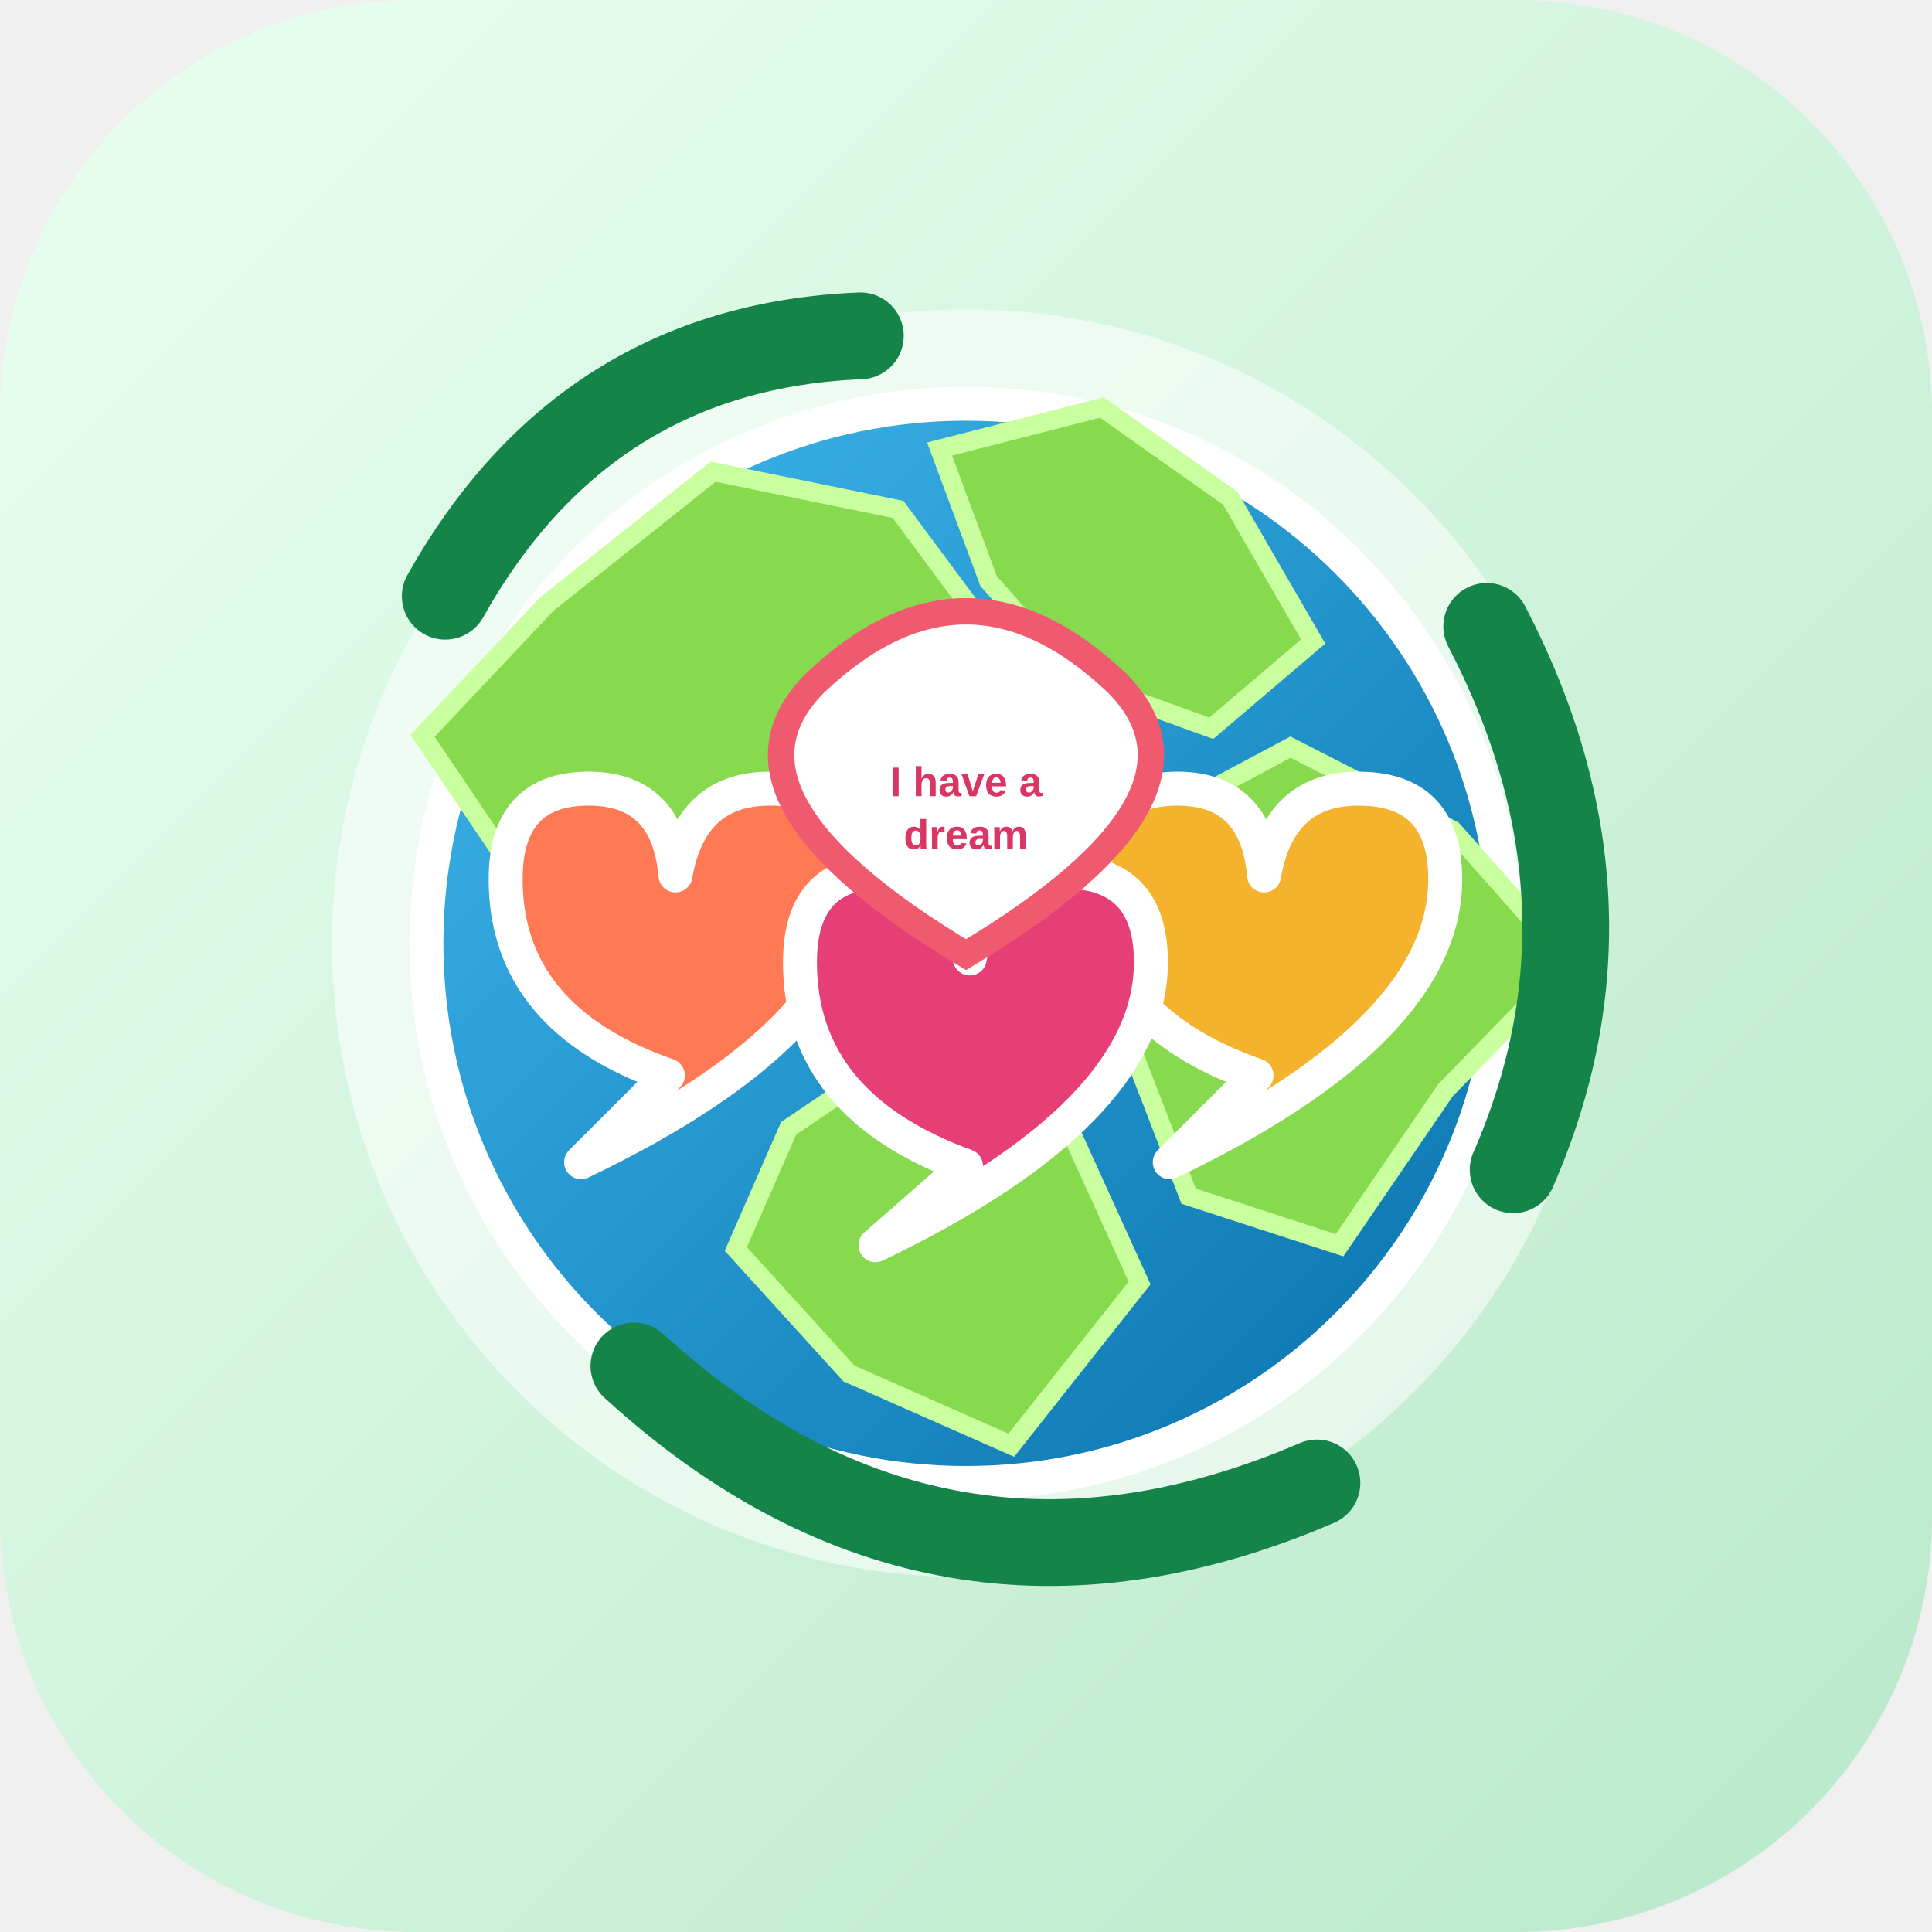
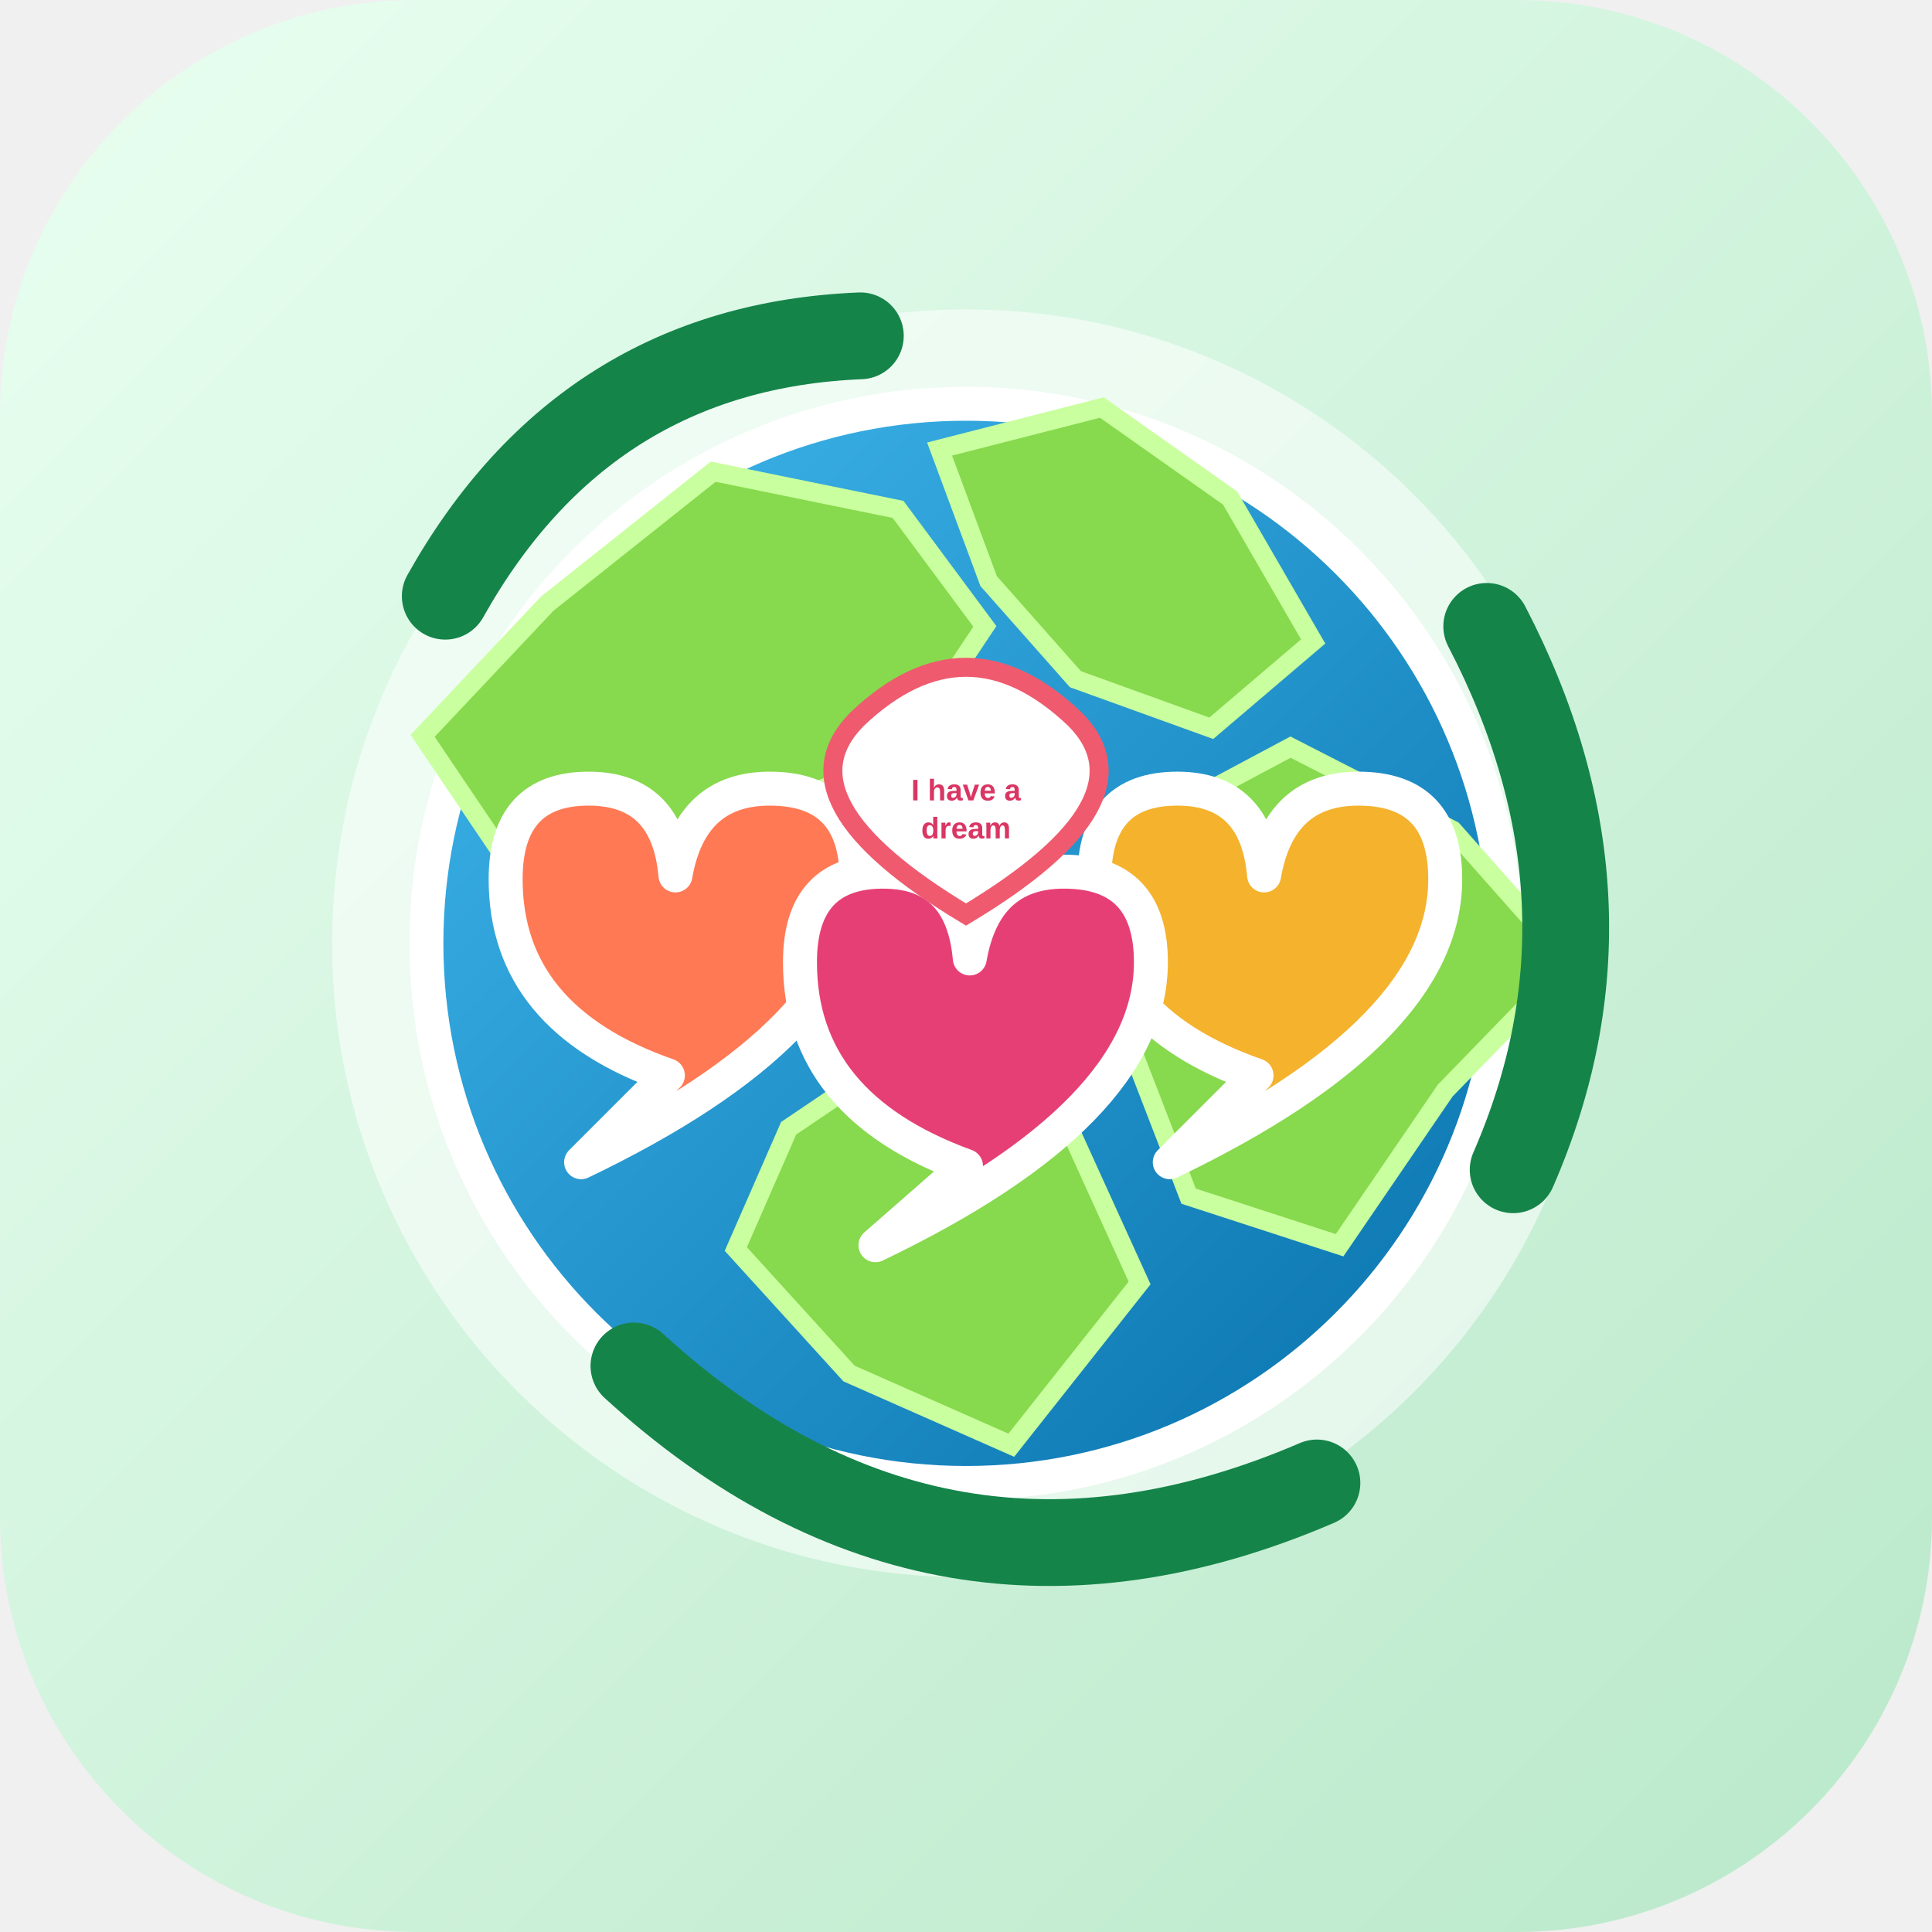
<svg xmlns="http://www.w3.org/2000/svg" viewBox="0 0 512 512">
  <defs>
    <linearGradient id="bg" x1="0" y1="0" x2="1" y2="1">
      <stop stop-color="#e9fff1" />
      <stop offset="1" stop-color="#b9e8c9" />
    </linearGradient>
    <linearGradient id="sea" x1="0" y1="0" x2="1" y2="1">
      <stop stop-color="#40b8ed" />
      <stop offset="1" stop-color="#0871ac" />
    </linearGradient>
  </defs>
  <rect width="512" height="512" rx="110" fill="url(#bg)" />
  <circle cx="256" cy="250" r="168" fill="#fff" opacity=".55" />
  <circle cx="256" cy="250" r="143" fill="url(#sea)" stroke="#fff" stroke-width="9" />
  <path d="M145 160l44-35 49 10 23 31-24 36-38 14-17 33-43-14-27-40zM249 119l43-11 34 24 22 38-27 23-36-13-23-26zM297 222l45-24 43 22 31 35-33 34-28 41-40-13-17-44-30-24zM209 299l37-25 36 22 20 44-34 43-43-19-30-33z" fill="#87d94d" stroke="#c9ff9f" stroke-width="5" />
  <path d="M118 158q37-66 110-69M394 166q38 73 7 144M349 393q-100 43-181-31" fill="none" stroke="#158449" stroke-width="23" stroke-linecap="round" />
  <g stroke="#fff" stroke-width="9" stroke-linecap="round" stroke-linejoin="round">
    <path d="M177 285q-43-15-43-52 0-24 22-24 21 0 23 23 4-23 25-23 23 0 23 24 0 40-73 75z" fill="#ff7955" />
    <path d="M333 285q-43-15-43-52 0-24 22-24 21 0 23 23 4-23 25-23 23 0 23 24 0 40-73 75z" fill="#f4b22d" />
    <path d="M256 309q-44-16-44-54 0-24 22-24 21 0 23 23 4-23 25-23 23 0 23 24 0 40-73 75z" fill="#e63f76" />
  </g>
-   <path d="M216 181q40-38 80 0 30 30-40 72-70-42-40-72z" fill="#fff" stroke="#ef5a6f" stroke-width="7" />
-   <text x="256" y="211" text-anchor="middle" font-family="Arial,sans-serif" font-size="11" font-weight="800" fill="#d93664">I have a</text>
-   <text x="256" y="225" text-anchor="middle" font-family="Arial,sans-serif" font-size="11" font-weight="800" fill="#d93664">dream</text>
+   <g transform="translate(256 215) scale(.72) translate(-256 -215)">
+     <path d="M216 181q40-38 80 0 30 30-40 72-70-42-40-72z" fill="#fff" stroke="#ef5a6f" stroke-width="7" />
+     <text x="256" y="211" text-anchor="middle" font-family="Arial,sans-serif" font-size="11" font-weight="800" fill="#d93664">I have a</text>
+     <text x="256" y="225" text-anchor="middle" font-family="Arial,sans-serif" font-size="11" font-weight="800" fill="#d93664">dream</text>
+   </g>
</svg>
